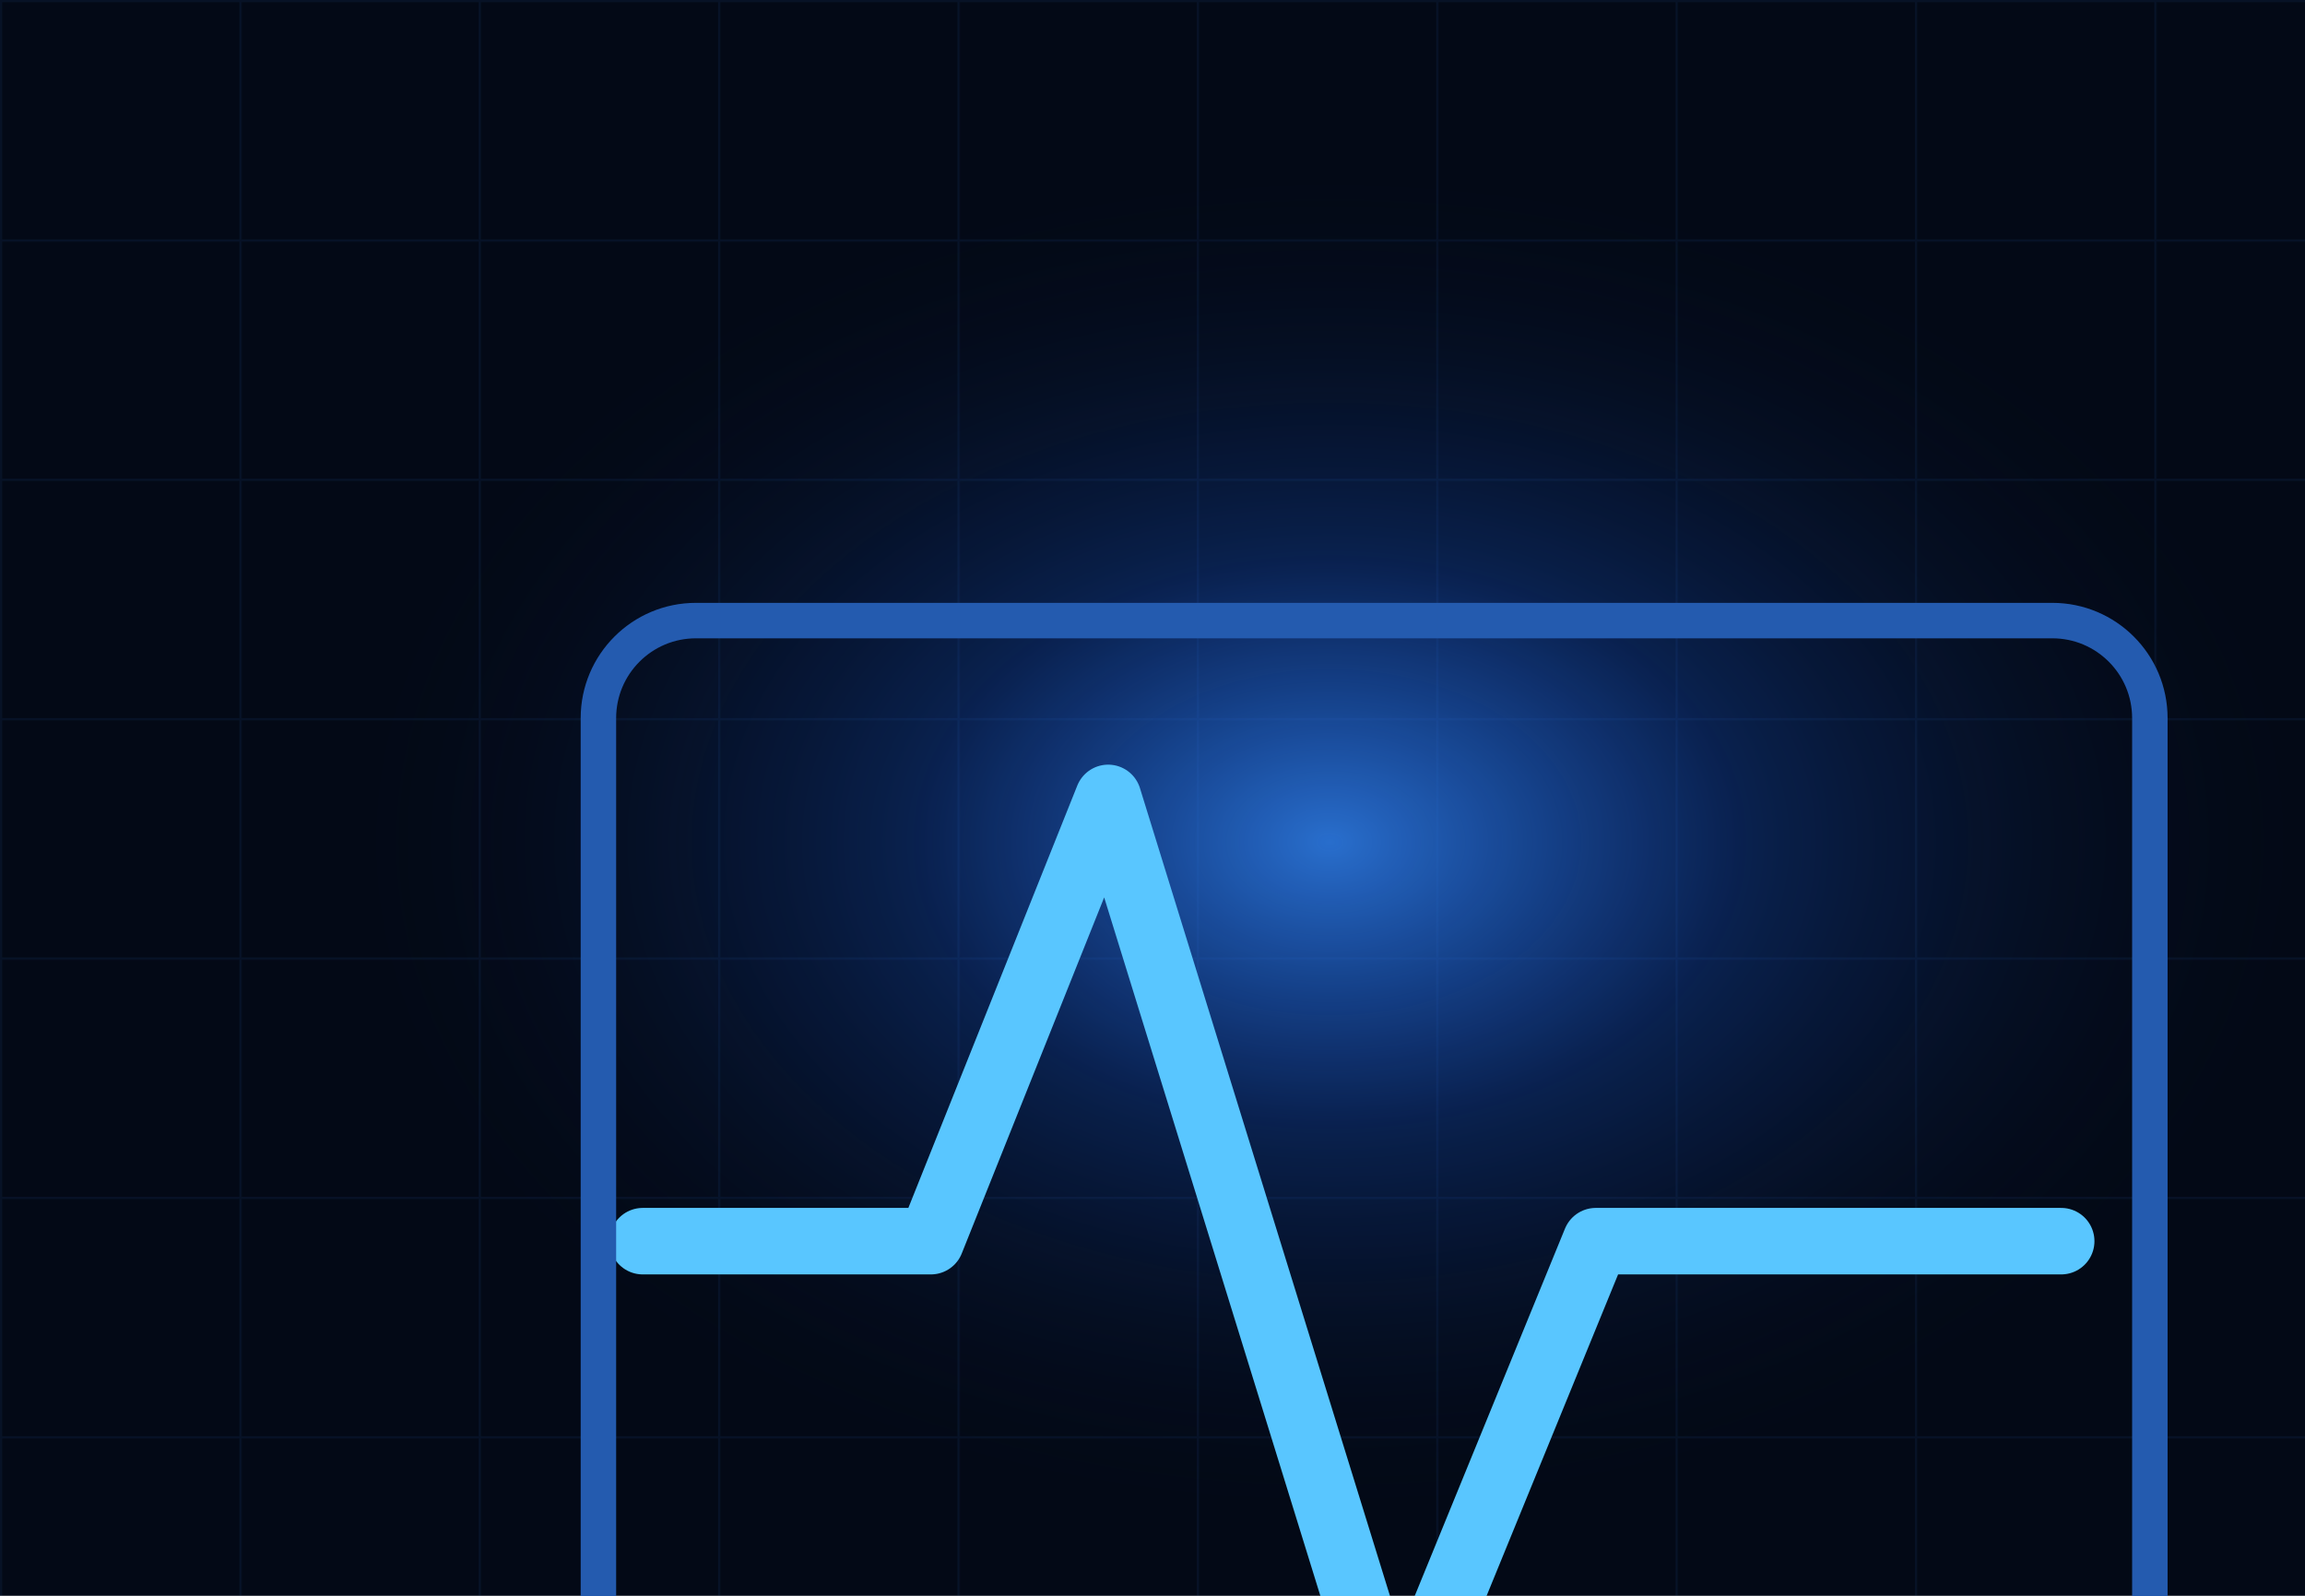
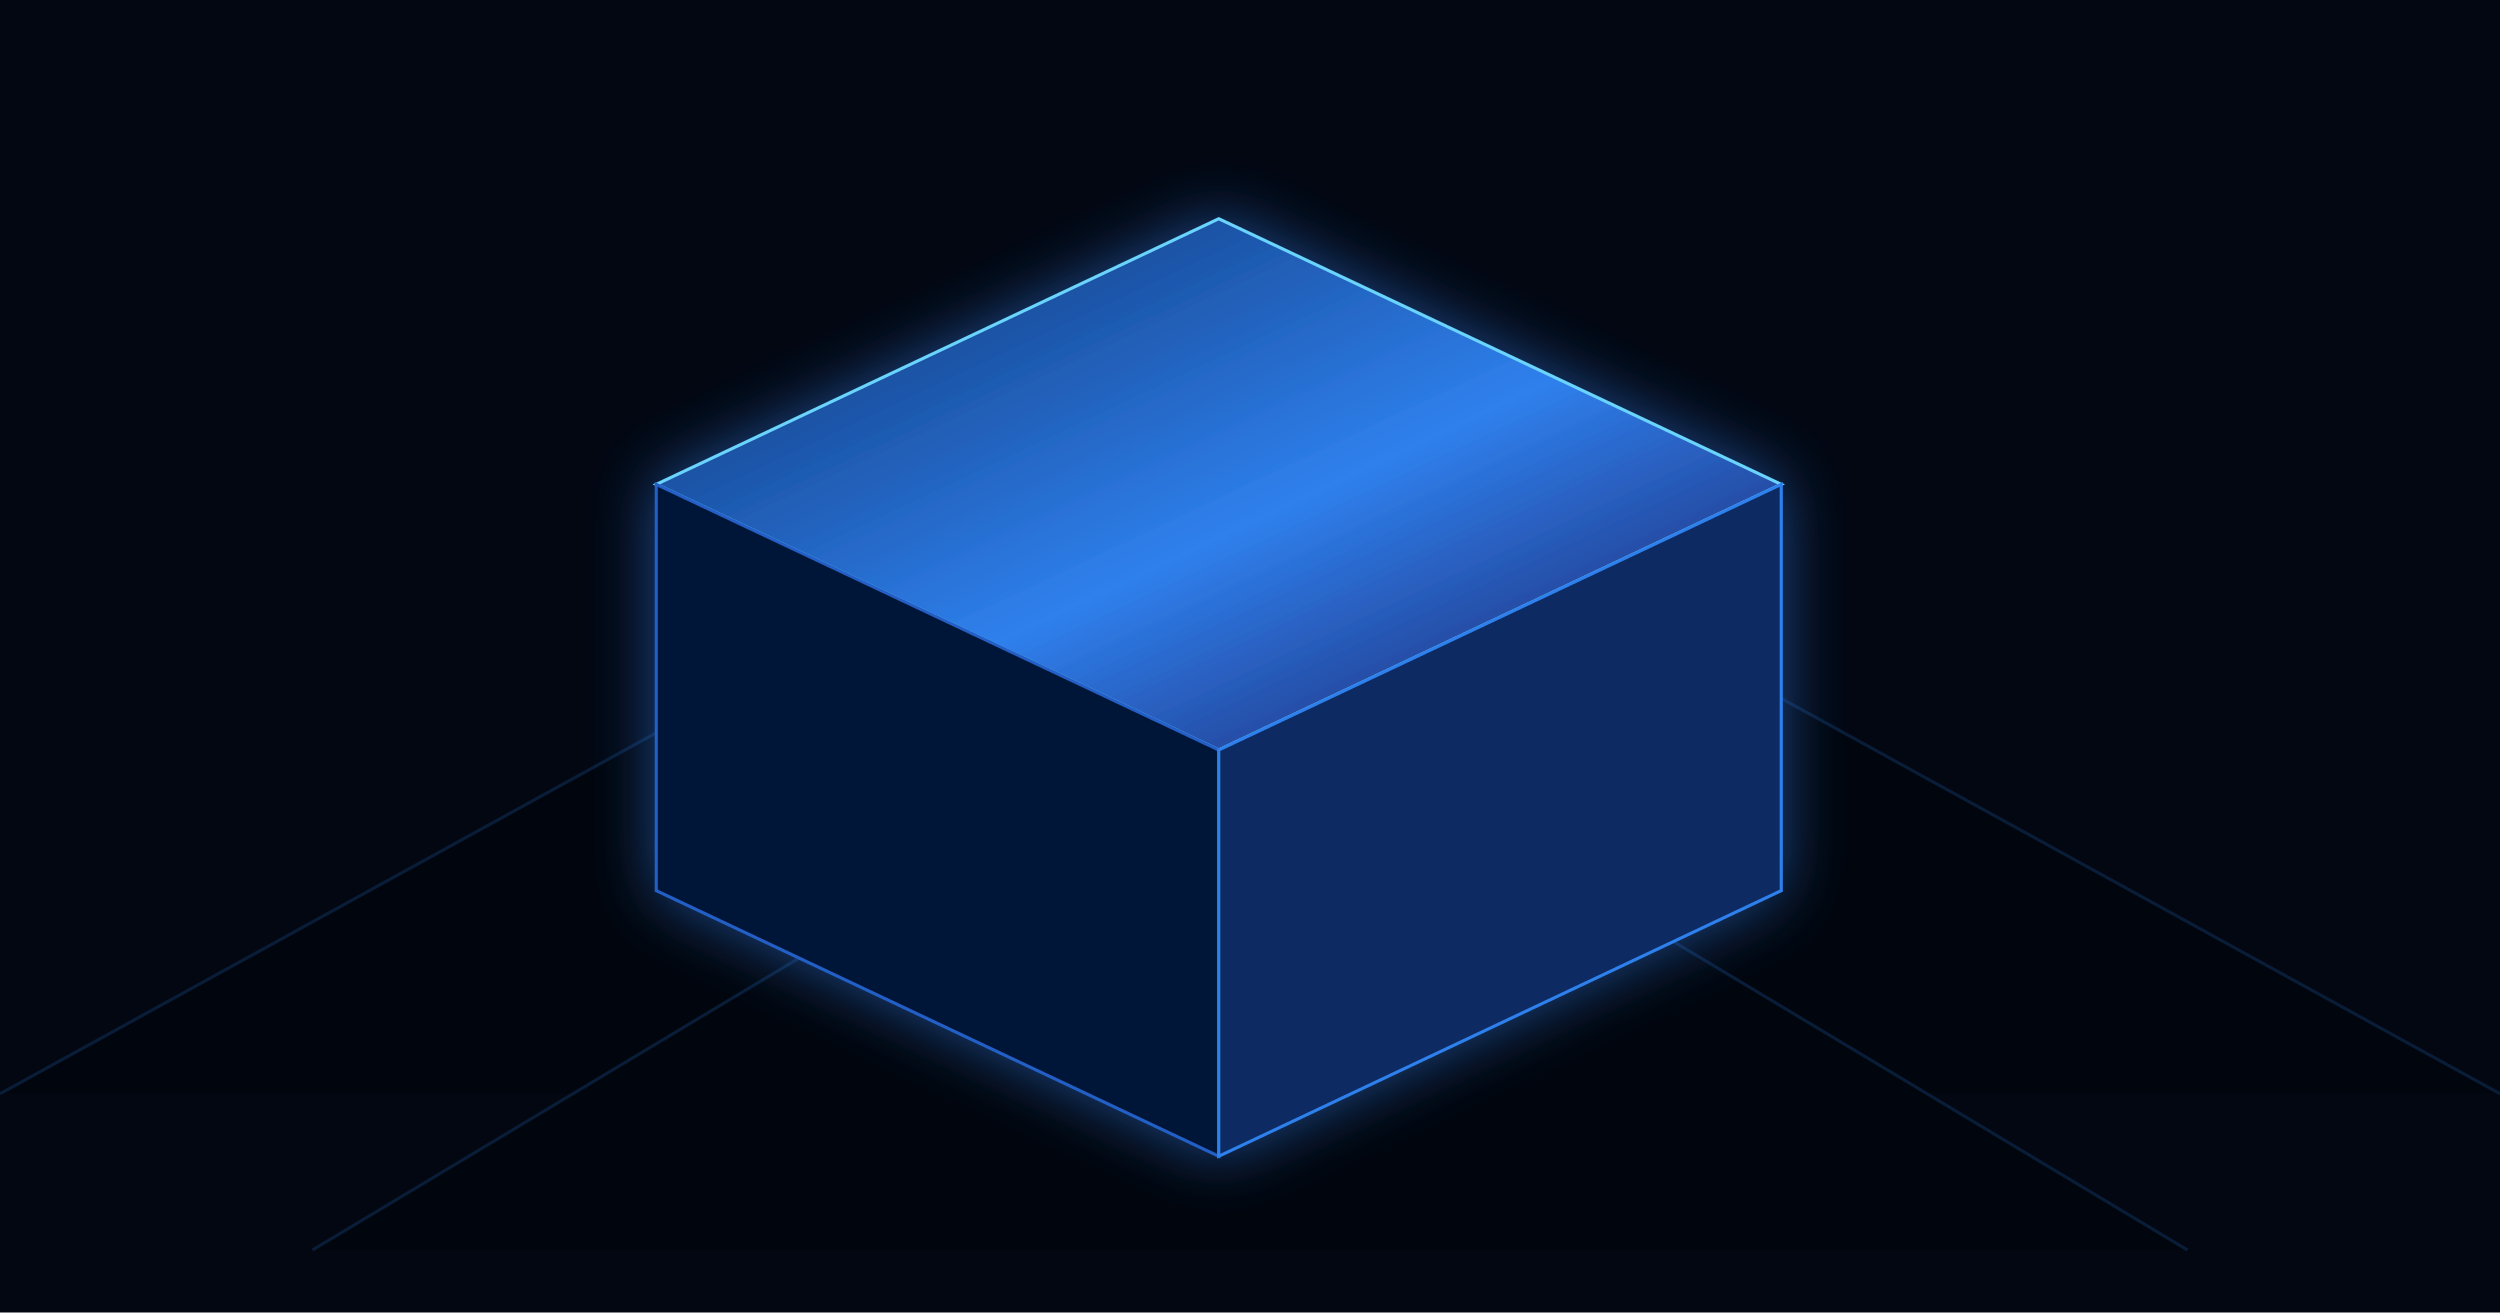
- <svg xmlns="http://www.w3.org/2000/svg" viewBox="0 0 520 360">
+ <svg xmlns="http://www.w3.org/2000/svg" viewBox="0 0 800 420">
  <defs>
-     <radialGradient id="glow">
-       <stop offset="0" stop-color="#2f80ed" stop-opacity=".85" />
-       <stop offset=".42" stop-color="#1a5fe2" stop-opacity=".28" />
-       <stop offset="1" stop-color="#061329" stop-opacity="0" />
-     </radialGradient>
-     <pattern id="grid" width="54" height="54" patternUnits="userSpaceOnUse">
-       <path d="M54 0H0V54" fill="none" stroke="#2f80ed" stroke-opacity=".11" />
-     </pattern>
+     <linearGradient id="g" x1="0" y1="0" x2="1" y2="1">
+       <stop stop-color="#0b2d68" />
+       <stop offset=".55" stop-color="#2F80ED" />
+       <stop offset="1" stop-color="#1a0f50" />
+     </linearGradient>
+     <filter id="gl">
+       <feDropShadow dx="0" dy="0" stdDeviation="10" flood-color="#2F80ED" flood-opacity=".55" />
+     </filter>
  </defs>
-   <rect width="520" height="360" fill="#030916" />
-   <rect width="520" height="360" fill="url(#grid)" opacity=".7" />
-   <ellipse cx="300" cy="190" rx="220" ry="150" fill="url(#glow)" />
-   <g transform="translate(115 120)">
-     <path d="M30 160h65l40-100 65 210 45-110h105" fill="none" stroke="#59c6ff" stroke-width="15" stroke-linecap="round" stroke-linejoin="round" />
-     <rect x="20" y="20" width="350" height="280" rx="22" fill="none" stroke="#245baf" stroke-width="8" />
+   <rect width="800" height="420" fill="#020712" />
+   <g stroke="#1f5eaa" opacity=".25">
+     <path d="M0 350L400 130 800 350" />
+     <path d="M100 400L400 220 700 400" />
+   </g>
+   <g transform="translate(210 70)" filter="url(#gl)">
+     <polygon points="0,85 180,0 360,85 180,170" fill="url(#g)" stroke="#6AD4FF" />
+     <polygon points="0,85 180,170 180,300 0,215" fill="#061738" stroke="#245EC6" />
+     <polygon points="360,85 180,170 180,300 360,215" fill="#0b2b62" stroke="#2F80ED" />
  </g>
</svg>
